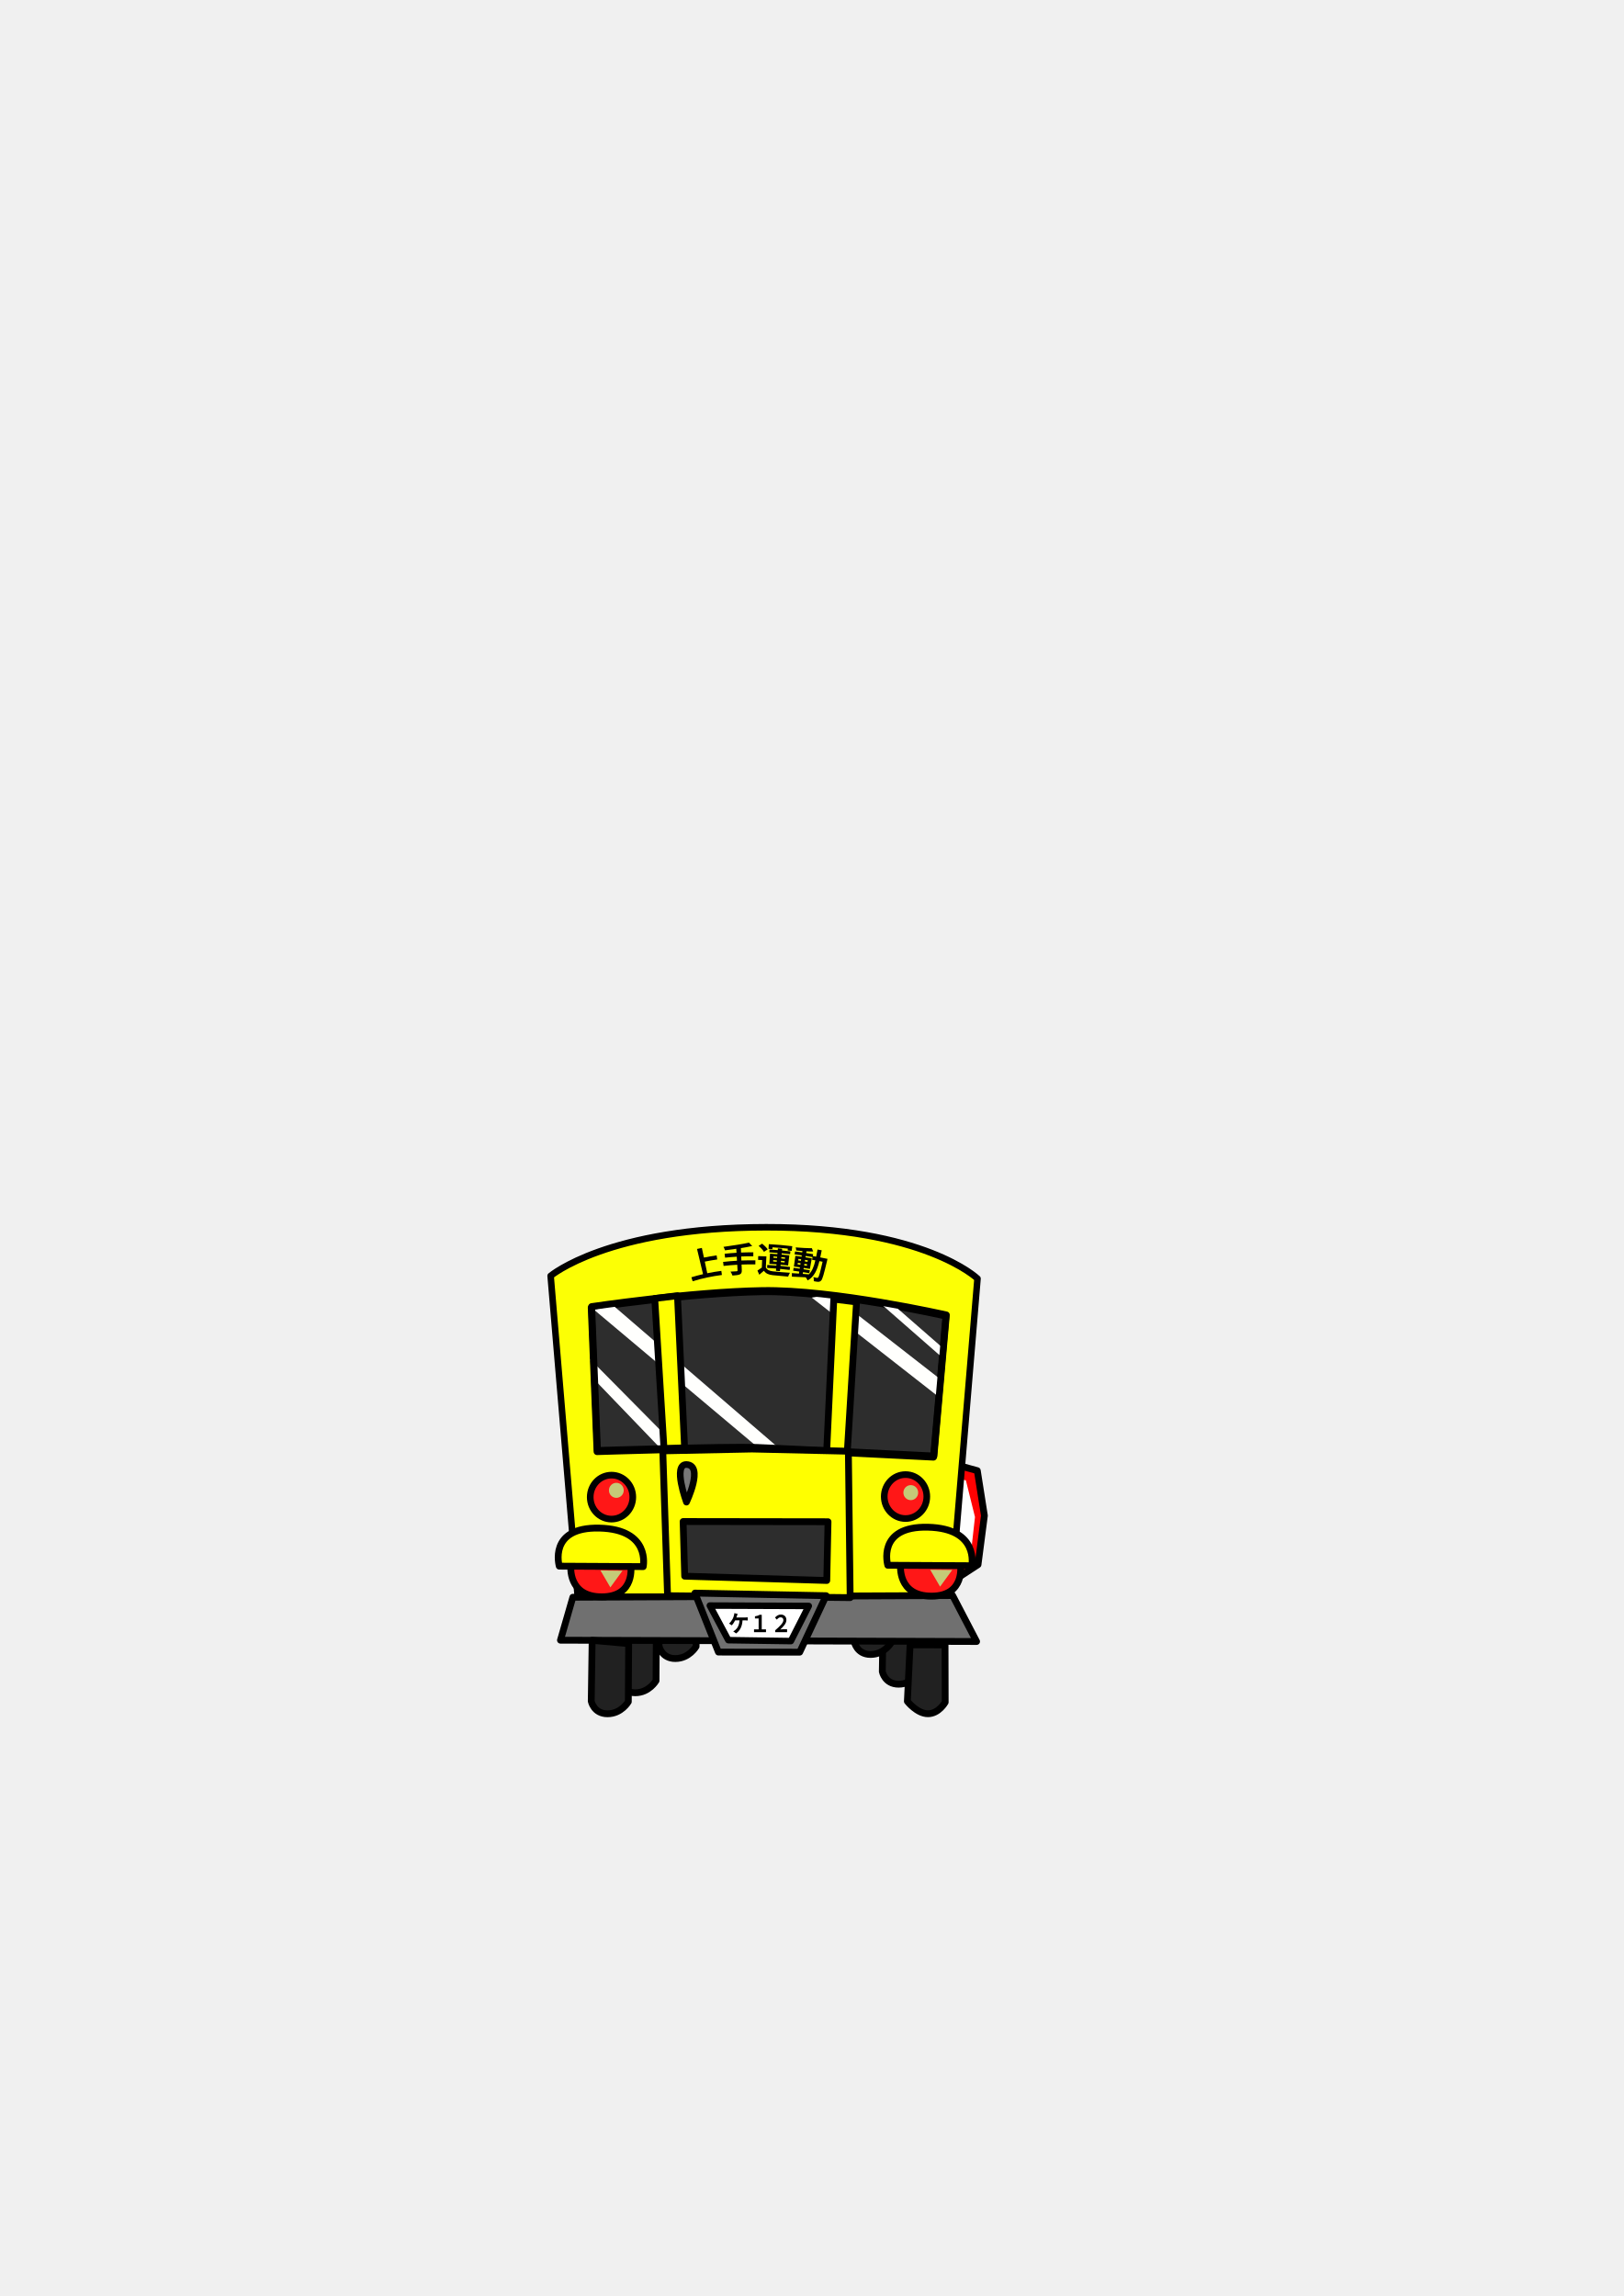
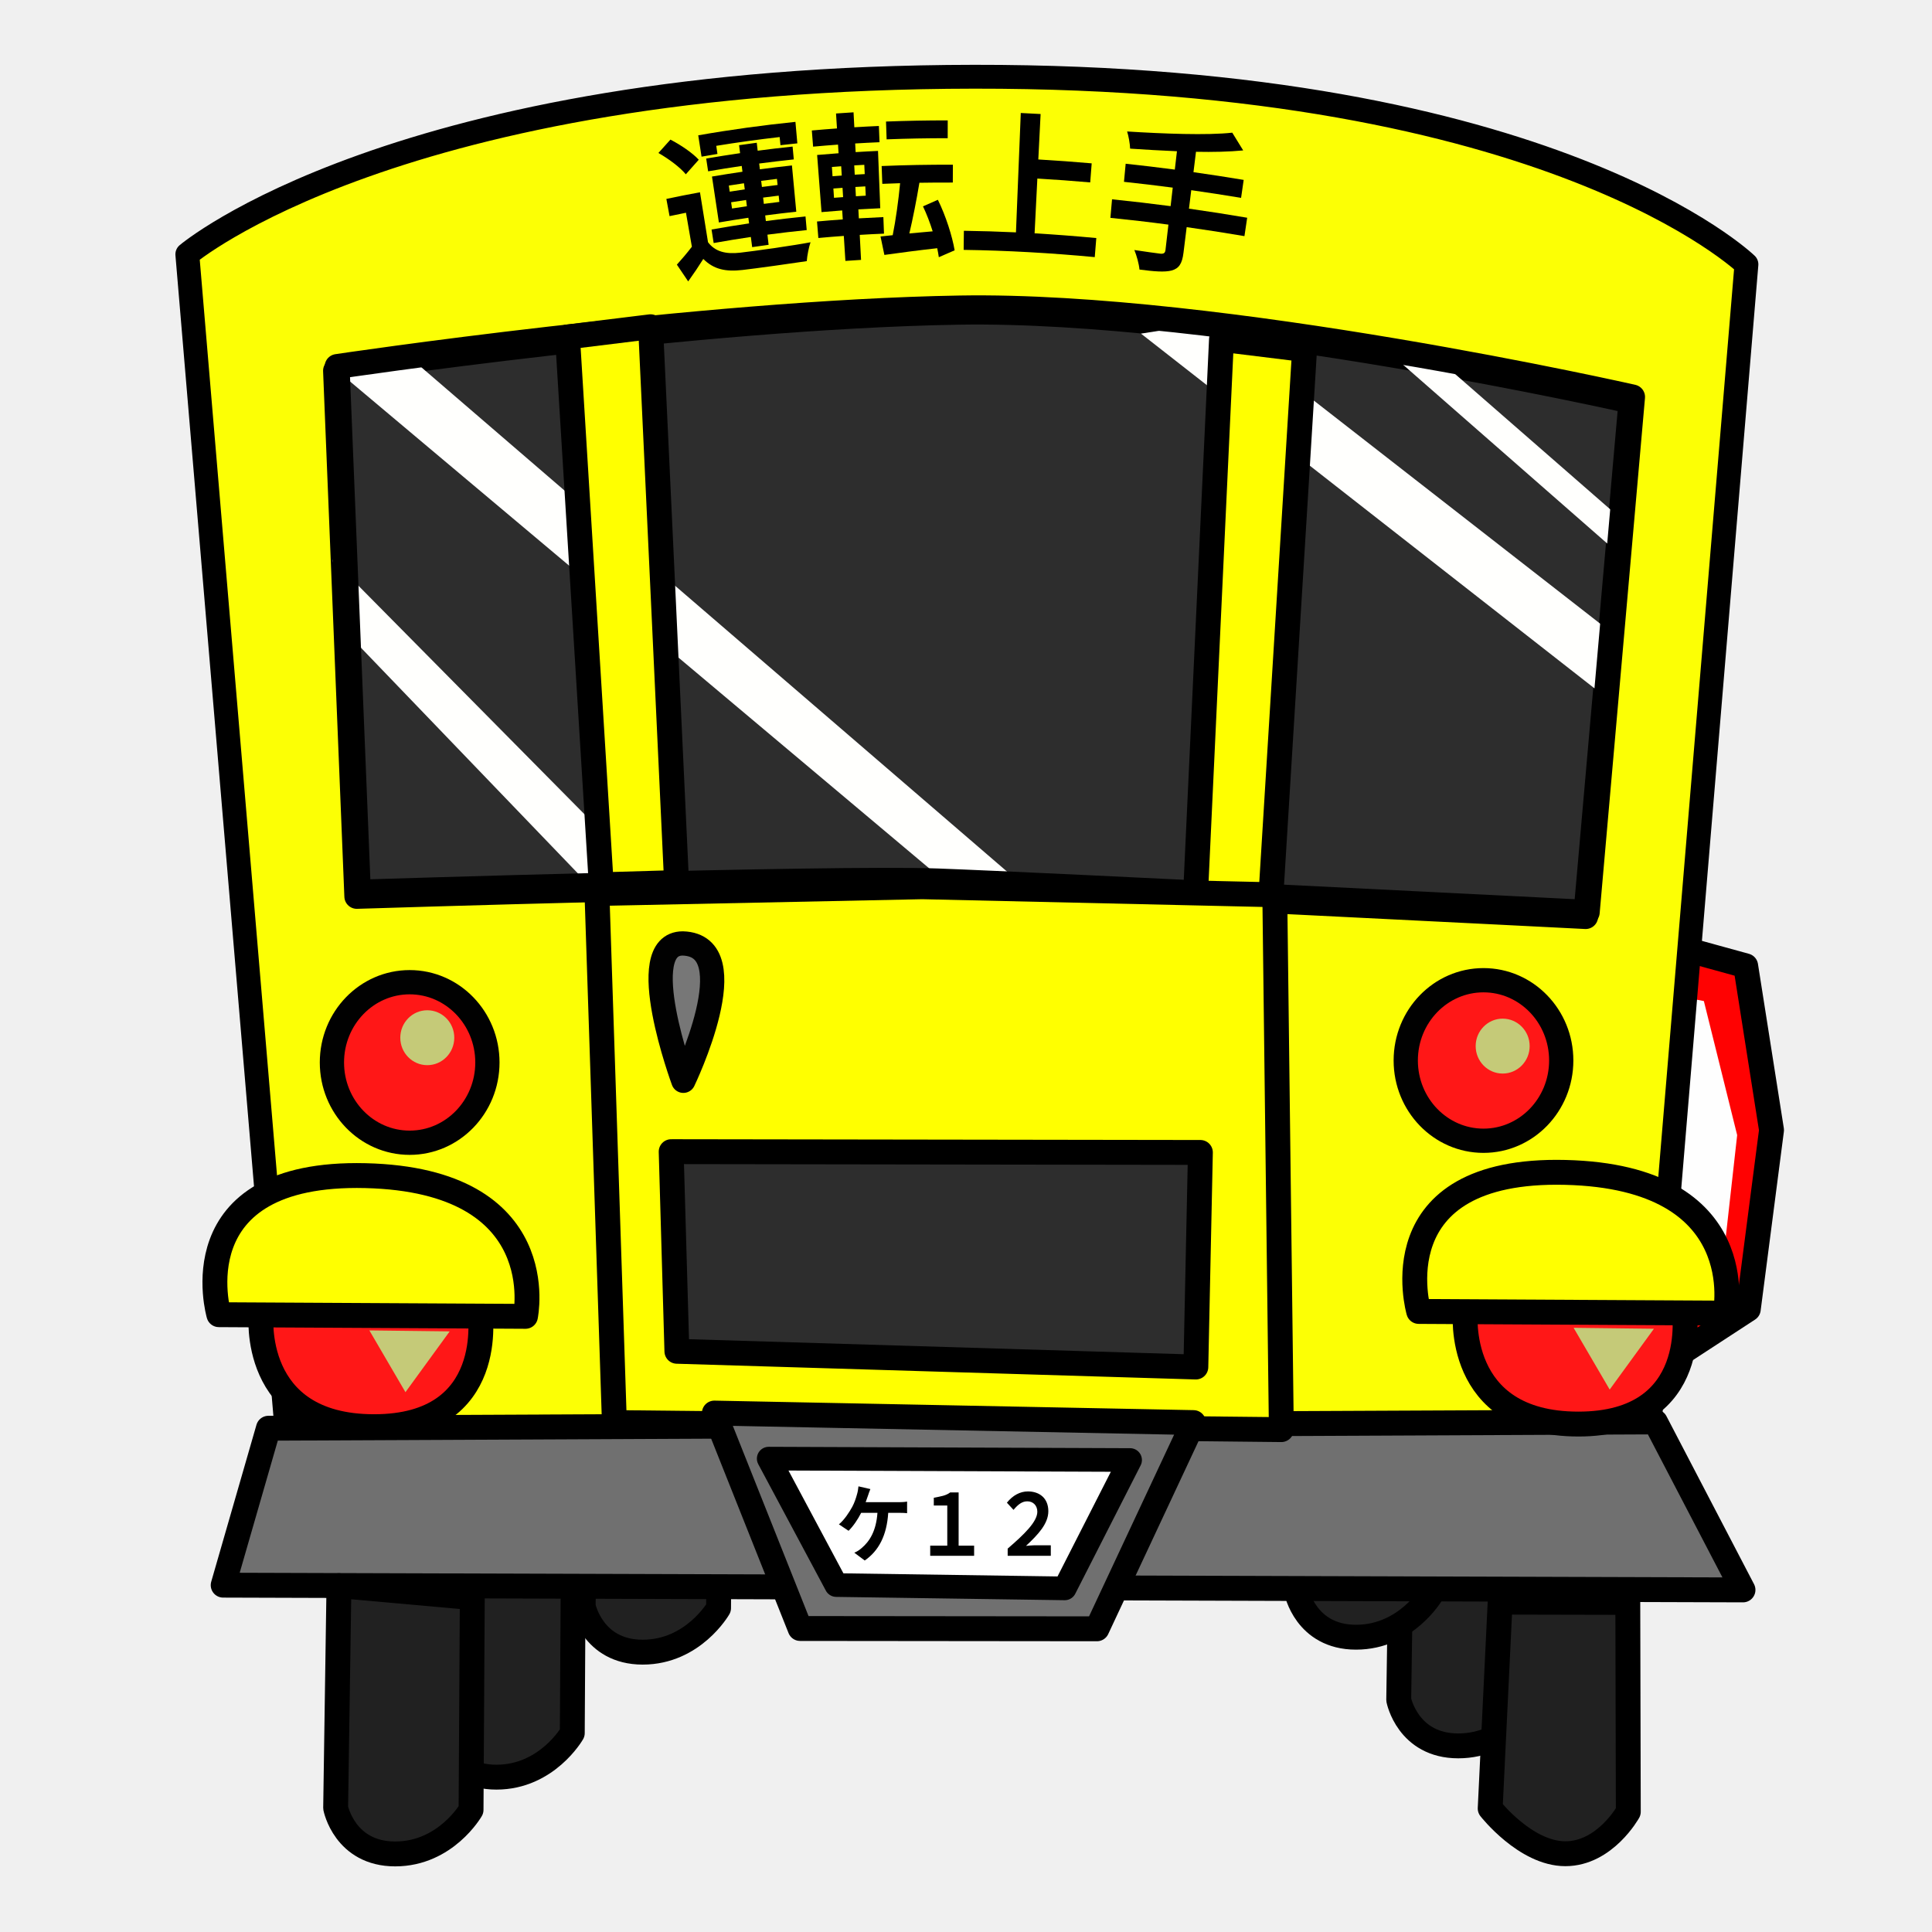
- <svg xmlns="http://www.w3.org/2000/svg" width="210mm" height="297mm" viewBox="0 0 210 297" version="1.1" id="svg5">
+ <svg xmlns="http://www.w3.org/2000/svg" width="256mm" height="256mm" viewBox="0 0 256 256" version="1.1" id="svg5">
  <defs id="defs2">
    </defs>
  <g id="layer1">
-     <g id="g7519" transform="translate(-18.3195,26.34604)">
+     <g id="g7519" transform="matrix(3.741811,0,0,3.741811,-310.2017,-485.2727)">
      <path style="fill:#ff0202;fill-opacity:1;stroke:#000000;stroke-width:0.881;stroke-linecap:round;stroke-linejoin:round;stroke-dasharray:none;stroke-dashoffset:0;stroke-opacity:1;stop-color:#000000" d="m 142.272,163.217 2.447,0.674 0.916,5.817 -0.823,6.341 -3.627,2.365 -5.61,-2.959 -1.35,-2.595 1.179,-7.07 3.309,-3.088 z" id="path7459" />
      <path style="fill:#fefefe;fill-opacity:1;stroke:none;stroke-width:0.881;stroke-linecap:round;stroke-linejoin:round;stroke-dasharray:none;stroke-dashoffset:0;stroke-opacity:1;stop-color:#000000" d="m 139.044,164.332 4.195,0.807 1.179,4.747 -0.592,5.296 -2.707,1.44 -4.61,-2.117 -1.094,-1.853 1.043,-6.201 z" id="path7515" />
    </g>
-     <path style="fill:#212121;fill-opacity:1;stroke:#000000;stroke-width:0.881;stroke-linecap:round;stroke-linejoin:round;stroke-dasharray:none;stroke-dashoffset:0;stroke-opacity:1;stop-color:#000000" d="m 80.17,209.469 -0.117,7.869 c 0,0 0.317,1.63 2.108,1.63 1.792,0 2.687,-1.561 2.687,-1.561 l 0.044,-7.515 z" id="path2722-3" />
-     <path style="fill:#212121;fill-opacity:1;stroke:#000000;stroke-width:0.881;stroke-linecap:round;stroke-linejoin:round;stroke-dasharray:none;stroke-dashoffset:0;stroke-opacity:1;stop-color:#000000" d="m 114.231,208.361 -0.117,7.869 c 0,0 0.317,1.63 2.108,1.63 1.792,0 2.687,-1.561 2.687,-1.561 l 0.044,-7.515 z" id="path2722-3-6" />
-     <path style="fill:#212121;fill-opacity:1;stroke:#000000;stroke-width:0.881;stroke-linecap:round;stroke-linejoin:round;stroke-dasharray:none;stroke-dashoffset:0;stroke-opacity:1;stop-color:#000000" d="m 110.61,204.513 -0.117,7.869 c 0,0 0.317,1.63 2.108,1.63 1.792,0 2.687,-1.561 2.687,-1.561 l 0.044,-7.515 z" id="path2722-3-7" />
-     <path style="fill:#212121;fill-opacity:1;stroke:#000000;stroke-width:0.881;stroke-linecap:round;stroke-linejoin:round;stroke-dasharray:none;stroke-dashoffset:0;stroke-opacity:1;stop-color:#000000" d="m 85.35,205.042 -0.117,7.869 c 0,0 0.317,1.63 2.108,1.63 1.792,0 2.687,-1.561 2.687,-1.561 l 0.044,-7.515 z" id="path2722-3-5" />
-     <path style="fill:#fcff05;fill-opacity:1;stroke:#000000;stroke-width:0.845;stroke-linecap:round;stroke-linejoin:round;stroke-dasharray:none;stroke-dashoffset:0;stroke-opacity:1;stop-color:#000000" d="m 71.215,165.041 c 0,0 7.381,-6.265 27.863,-6.288 20.483,-0.023 27.348,6.644 27.348,6.644 l -3.43,41.08 -48.276,0.108 z" id="path1730" />
-     <path style="fill:#707070;fill-opacity:1;stroke:#000000;stroke-width:0.881;stroke-linecap:round;stroke-linejoin:round;stroke-dasharray:none;stroke-dashoffset:0;stroke-opacity:1;stop-color:#000000" d="m 74.088,206.612 -1.602,5.557 53.82,0.168 -3.101,-5.949 z" id="path2608" />
-     <path style="fill:#212121;fill-opacity:1;stroke:#000000;stroke-width:0.881;stroke-linecap:round;stroke-linejoin:round;stroke-dasharray:none;stroke-dashoffset:0;stroke-opacity:1;stop-color:#000000" d="m 76.585,212.187 -0.117,7.869 c 0,0 0.317,1.63 2.108,1.63 1.792,0 2.687,-1.561 2.687,-1.561 l 0.044,-7.515 z" id="path2722" />
-     <path style="fill:#212121;fill-opacity:1;stroke:#000000;stroke-width:0.881;stroke-linecap:round;stroke-linejoin:round;stroke-dasharray:none;stroke-dashoffset:0;stroke-opacity:1;stop-color:#000000" d="m 117.705,212.771 -0.352,7.306 c 0,0 1.254,1.603 2.662,1.603 1.408,0 2.23,-1.486 2.23,-1.486 l -0.018,-7.413 z" id="path2778" />
-     <path style="fill:#2d2d2d;fill-opacity:1;stroke:#000000;stroke-width:0.881;stroke-linecap:round;stroke-linejoin:round;stroke-dasharray:none;stroke-dashoffset:0;stroke-opacity:1;stop-color:#000000" d="m 76.464,169.166 0.753,18.613 c 0,0 16.721,-0.532 20.507,-0.396 3.786,0.137 23.009,1.111 23.009,1.111 l 1.605,-18.248 c 0,0 -14.562,-3.309 -23.817,-3.152 -9.254,0.156 -22.058,2.073 -22.058,2.073 z" id="path2860" />
-     <path style="fill:#fffffd;fill-opacity:1;stroke:none;stroke-width:0.881;stroke-linecap:round;stroke-linejoin:round;stroke-dasharray:none;stroke-dashoffset:0;stroke-opacity:1;stop-color:#000000" d="m 104.986,167.85 16.318,12.764 0.274,-2.235 -14.032,-10.933 z" id="path2972" />
-     <path style="fill:#fffffd;fill-opacity:1;stroke:none;stroke-width:0.444;stroke-linecap:round;stroke-linejoin:round;stroke-dasharray:none;stroke-dashoffset:0;stroke-opacity:1;stop-color:#000000" d="m 114.229,168.918 7.768,6.803 0.13,-1.191 -6.68,-5.827 z" id="path2972-3" />
-     <path style="fill:#fffffd;fill-opacity:1;stroke:none;stroke-width:0.881;stroke-linecap:round;stroke-linejoin:round;stroke-dasharray:none;stroke-dashoffset:0;stroke-opacity:1;stop-color:#000000" d="m 76.795,169.391 21.345,17.943 2.766,0.136 -21.53,-18.538 z" id="path2972-5" />
-     <path style="fill:#fffffd;fill-opacity:1;stroke:none;stroke-width:0.509;stroke-linecap:round;stroke-linejoin:round;stroke-dasharray:none;stroke-dashoffset:0;stroke-opacity:1;stop-color:#000000" d="m 76.753,178.337 8.559,8.903 2.539,0.23 -11.493,-11.62 z" id="path2972-5-6" />
-     <path style="fill:none;fill-opacity:1;stroke:#000000;stroke-width:0.881;stroke-linecap:round;stroke-linejoin:round;stroke-dasharray:none;stroke-dashoffset:0;stroke-opacity:1;stop-color:#000000" d="m 76.521,169.014 0.753,18.613 c 0,0 16.721,-0.532 20.507,-0.396 3.786,0.137 23.009,1.111 23.009,1.111 l 1.605,-18.248 c 0,0 -14.562,-3.309 -23.817,-3.152 -9.254,0.156 -22.058,2.073 -22.058,2.073 z" id="path2860-2" />
-     <path style="fill:#ff1717;fill-opacity:1;stroke:#000000;stroke-width:0.881;stroke-linecap:round;stroke-linejoin:round;stroke-dasharray:none;stroke-dashoffset:0;stroke-opacity:1;stop-color:#000000" d="m 73.829,202.558 c 0,0 -0.414,3.997 3.998,3.999 4.413,0.002 3.747,-4.08 3.747,-4.08 z" id="path4244" />
-     <path style="fill:#c5ca78;fill-opacity:1;stroke:none;stroke-width:0.881;stroke-linecap:round;stroke-linejoin:round;stroke-dasharray:none;stroke-dashoffset:0;stroke-opacity:1;stop-color:#000000" d="m 78.94,205.335 -1.278,-2.187 2.844,0.034 z" id="path4300" />
-     <path style="fill:#ff1717;fill-opacity:1;stroke:#000000;stroke-width:0.881;stroke-linecap:round;stroke-linejoin:round;stroke-dasharray:none;stroke-dashoffset:0;stroke-opacity:1;stop-color:#000000" d="m 116.474,202.466 c 0,0 -0.414,3.997 3.998,3.999 4.413,0.002 3.747,-4.08 3.747,-4.08 z" id="path4244-1" />
-     <path style="fill:#c5ca78;fill-opacity:1;stroke:none;stroke-width:0.881;stroke-linecap:round;stroke-linejoin:round;stroke-dasharray:none;stroke-dashoffset:0;stroke-opacity:1;stop-color:#000000" d="m 121.584,205.242 -1.278,-2.187 2.844,0.034 z" id="path4300-2" />
-     <g aria-label="上手運動" transform="matrix(1.011293,0,0,0.988833,-0.3210726,1.004974)" id="text6594" style="font-weight:bold;font-size:4.5px;font-family:D050000L;-inkscape-font-specification:'D050000L Bold';stroke-width:0.468;stroke-linecap:round;stroke-linejoin:round;stop-color:#000000" class="UnoptimicedTransforms">
-       <path d="m 89.46,162.367 0.769,3.297 c -0.5,0.118 -0.997,0.254 -1.489,0.408 l 0.159,0.521 c 1.218,-0.385 2.469,-0.652 3.743,-0.822 l -0.072,-0.536 c -0.605,0.081 -1.206,0.183 -1.802,0.308 l -0.317,-1.519 c 0.529,-0.11 1.06,-0.204 1.594,-0.281 l -0.078,-0.535 c -0.544,0.079 -1.086,0.174 -1.626,0.286 l -0.263,-1.261 c -0.206,0.042 -0.412,0.087 -0.617,0.134 z" id="path10781" />
-       <path d="m 92.794,164.063 0.063,0.524 c 0.579,-0.069 1.161,-0.12 1.745,-0.153 l 0.042,0.72 c 0.005,0.089 -0.032,0.123 -0.126,0.133 -0.029,0.002 -0.537,0.033 -0.779,0.045 0.095,0.137 0.211,0.362 0.253,0.513 0.429,-0.029 0.733,-0.058 0.934,-0.149 0.199,-0.094 0.271,-0.24 0.258,-0.558 l -0.029,-0.73 c 0.586,-0.023 1.174,-0.029 1.763,-0.02 l 0.007,-0.53 c -0.598,-0.008 -1.196,-0.001 -1.791,0.022 l -0.021,-0.528 c 0.514,-0.021 1.029,-0.029 1.544,-0.027 l 0.003,-0.517 c -0.523,-0.002 -1.046,0.007 -1.568,0.029 l -0.023,-0.582 c 0.52,-0.08 1.022,-0.17 1.448,-0.273 -0.138,-0.15 -0.277,-0.298 -0.419,-0.446 -0.704,0.184 -2.202,0.398 -3.254,0.557 0.071,0.114 0.159,0.319 0.193,0.456 0.458,-0.067 0.955,-0.135 1.444,-0.205 l 0.03,0.523 c -0.508,0.03 -1.015,0.072 -1.521,0.128 l 0.056,0.511 c 0.497,-0.054 0.996,-0.095 1.495,-0.125 l 0.031,0.527 c -0.594,0.034 -1.187,0.086 -1.777,0.157 z" id="path10783" />
-       <path d="m 97.335,161.97 c 0.265,0.224 0.564,0.544 0.687,0.773 0.159,-0.108 0.319,-0.214 0.48,-0.32 -0.141,-0.227 -0.449,-0.533 -0.723,-0.747 -0.149,0.097 -0.297,0.195 -0.444,0.294 z m 1.305,-0.23 -0.035,0.617 c 0.165,0.009 0.33,0.019 0.494,0.03 l 0.016,-0.234 c 0.655,0.043 1.308,0.103 1.958,0.175 l -0.026,0.234 c 0.173,0.019 0.346,0.04 0.519,0.061 l 0.076,-0.615 c -0.995,-0.123 -1.996,-0.214 -3.002,-0.268 z m -0.307,1.6 c -0.349,-0.018 -0.698,-0.031 -1.048,-0.039 l -0.012,0.499 c 0.171,0.004 0.341,0.009 0.512,0.016 l -0.037,0.985 c -0.185,0.145 -0.39,0.285 -0.56,0.396 0.079,0.18 0.156,0.361 0.233,0.542 0.227,-0.189 0.406,-0.347 0.592,-0.521 0.251,0.364 0.586,0.513 1.104,0.576 0.398,0.048 1.582,0.159 1.996,0.19 0.045,-0.15 0.154,-0.385 0.232,-0.504 -0.52,-0.02 -1.76,-0.134 -2.186,-0.185 -0.445,-0.053 -0.747,-0.2 -0.9,-0.511 0.025,-0.481 0.049,-0.963 0.074,-1.444 z m 0.873,0.488 c 0.154,0.011 0.309,0.024 0.463,0.037 l -0.015,0.18 c -0.154,-0.013 -0.308,-0.025 -0.461,-0.037 0.004,-0.06 0.009,-0.12 0.013,-0.18 z m 0.99,0.085 c 0.16,0.016 0.321,0.032 0.481,0.05 l -0.019,0.18 c -0.16,-0.017 -0.319,-0.034 -0.479,-0.05 z m -0.955,-0.567 c 0.156,0.011 0.313,0.024 0.469,0.037 l -0.015,0.175 c -0.156,-0.013 -0.311,-0.025 -0.467,-0.037 z m 1.002,0.085 c 0.162,0.016 0.324,0.032 0.486,0.05 l -0.019,0.175 c -0.161,-0.018 -0.323,-0.034 -0.484,-0.05 z m -1.797,1.024 -0.022,0.392 c 0.384,0.022 0.769,0.05 1.155,0.083 l -0.025,0.292 c 0.17,0.015 0.34,0.031 0.51,0.048 l 0.029,-0.292 c 0.405,0.04 0.809,0.086 1.214,0.137 l 0.049,-0.39 c -0.408,-0.051 -0.816,-0.097 -1.224,-0.137 l 0.016,-0.162 c 0.32,0.031 0.64,0.066 0.96,0.105 l 0.158,-1.324 c -0.329,-0.039 -0.659,-0.075 -0.989,-0.107 l 0.016,-0.166 c 0.356,0.034 0.711,0.073 1.066,0.116 l 0.044,-0.368 c -0.358,-0.043 -0.716,-0.082 -1.075,-0.116 l 0.022,-0.229 c -0.182,-0.018 -0.364,-0.034 -0.546,-0.049 l -0.02,0.229 c -0.35,-0.029 -0.701,-0.054 -1.052,-0.074 l -0.022,0.369 c 0.348,0.02 0.695,0.045 1.042,0.074 l -0.014,0.166 c -0.315,-0.026 -0.63,-0.05 -0.945,-0.069 l -0.083,1.328 c 0.305,0.019 0.61,0.042 0.915,0.068 l -0.014,0.162 c -0.389,-0.034 -0.778,-0.061 -1.166,-0.084 z" id="path10785" />
-       <path d="m 104.873,162.444 c -0.059,0.311 -0.117,0.621 -0.176,0.932 -0.143,-0.027 -0.287,-0.053 -0.43,-0.078 l 0.043,-0.245 c -0.296,-0.053 -0.593,-0.103 -0.891,-0.152 l 0.036,-0.223 c 0.306,0.018 0.607,0.028 0.86,0.022 -0.057,-0.146 -0.115,-0.293 -0.173,-0.439 -0.516,0.016 -1.378,-0.037 -2.069,-0.098 0.038,0.115 0.071,0.288 0.075,0.402 0.252,0.029 0.521,0.054 0.793,0.077 l -0.027,0.179 c -0.306,-0.046 -0.613,-0.09 -0.921,-0.131 l -0.051,0.386 c 0.305,0.041 0.61,0.084 0.914,0.13 l -0.026,0.174 c -0.263,-0.04 -0.527,-0.078 -0.791,-0.113 l -0.189,1.394 c 0.257,0.035 0.513,0.072 0.769,0.11 l -0.026,0.174 c -0.261,-0.04 -0.523,-0.077 -0.784,-0.112 l -0.051,0.381 c 0.26,0.035 0.519,0.072 0.778,0.111 l -0.04,0.264 c -0.302,-0.023 -0.605,-0.043 -0.906,-0.06 5.2e-4,0.154 8.3e-4,0.307 9.5e-4,0.461 0.543,0.022 1.063,0.046 1.767,0.084 0.097,0.118 0.201,0.29 0.248,0.409 0.833,-0.467 1.216,-1.341 1.505,-2.524 0.136,0.026 0.271,0.053 0.406,0.08 -0.312,1.422 -0.464,1.957 -0.576,2.064 -0.055,0.049 -0.098,0.059 -0.168,0.046 -0.083,-0.016 -0.249,-0.047 -0.434,-0.1 0.057,0.157 0.072,0.385 0.053,0.533 0.207,0.043 0.407,0.082 0.545,0.085 0.149,-0.003 0.262,-0.027 0.388,-0.158 0.18,-0.171 0.348,-0.811 0.77,-2.614 0.013,-0.062 0.049,-0.234 0.049,-0.234 -0.308,-0.065 -0.617,-0.128 -0.926,-0.188 0.063,-0.309 0.126,-0.619 0.189,-0.928 -0.177,-0.035 -0.355,-0.069 -0.533,-0.103 z m -1.856,2.957 c 0.268,0.043 0.536,0.088 0.803,0.134 l 0.067,-0.378 c -0.269,-0.047 -0.539,-0.092 -0.809,-0.136 l 0.028,-0.174 c 0.263,0.042 0.526,0.086 0.789,0.132 l 0.243,-1.384 c -0.269,-0.048 -0.539,-0.093 -0.809,-0.137 l 0.028,-0.174 c 0.294,0.048 0.587,0.097 0.88,0.149 l -0.062,0.351 c 0.139,0.025 0.279,0.05 0.418,0.076 -0.178,0.79 -0.403,1.403 -0.832,1.829 -0.26,-0.022 -0.521,-0.043 -0.781,-0.062 z m -0.665,-1.217 c 0.116,0.017 0.232,0.034 0.348,0.051 l -0.03,0.201 c -0.115,-0.017 -0.231,-0.035 -0.347,-0.051 z m 0.84,0.128 c 0.117,0.019 0.234,0.038 0.351,0.058 l -0.034,0.201 c -0.117,-0.019 -0.233,-0.039 -0.35,-0.057 z m -0.765,-0.647 c 0.117,0.017 0.234,0.034 0.351,0.052 l -0.03,0.201 c -0.117,-0.018 -0.233,-0.035 -0.35,-0.052 z m 0.848,0.13 c 0.118,0.019 0.237,0.038 0.355,0.058 l -0.034,0.201 c -0.118,-0.02 -0.236,-0.039 -0.353,-0.058 z" id="path10787" />
+     <path style="fill:#212121;fill-opacity:1;stroke:#000000;stroke-width:3.297;stroke-linecap:round;stroke-linejoin:round;stroke-dasharray:none;stroke-dashoffset:0;stroke-opacity:1;stop-color:#000000" d="m 58.327,199.938 -0.438,29.445 c 0,0 1.185,6.1 7.889,6.1 6.704,0 10.053,-5.842 10.053,-5.842 l 0.164,-28.121 z" id="path2722-3" />
+     <path style="fill:#212121;fill-opacity:1;stroke:#000000;stroke-width:3.297;stroke-linecap:round;stroke-linejoin:round;stroke-dasharray:none;stroke-dashoffset:0;stroke-opacity:1;stop-color:#000000" d="m 185.776,195.793 -0.438,29.445 c 0,0 1.185,6.1 7.889,6.1 6.704,0 10.053,-5.842 10.053,-5.842 l 0.164,-28.121 z" id="path2722-3-6" />
+     <path style="fill:#212121;fill-opacity:1;stroke:#000000;stroke-width:3.297;stroke-linecap:round;stroke-linejoin:round;stroke-dasharray:none;stroke-dashoffset:0;stroke-opacity:1;stop-color:#000000" d="m 172.229,181.393 -0.438,29.445 c 0,0 1.185,6.1 7.889,6.1 6.704,0 10.053,-5.842 10.053,-5.842 l 0.164,-28.121 z" id="path2722-3-7" />
+     <path style="fill:#212121;fill-opacity:1;stroke:#000000;stroke-width:3.297;stroke-linecap:round;stroke-linejoin:round;stroke-dasharray:none;stroke-dashoffset:0;stroke-opacity:1;stop-color:#000000" d="m 77.71,183.374 -0.438,29.445 c 0,0 1.185,6.1 7.889,6.1 6.704,0 10.053,-5.842 10.053,-5.842 l 0.164,-28.121 z" id="path2722-3-5" />
+     <path style="fill:#fcff05;fill-opacity:1;stroke:#000000;stroke-width:3.16;stroke-linecap:round;stroke-linejoin:round;stroke-dasharray:none;stroke-dashoffset:0;stroke-opacity:1;stop-color:#000000" d="m 24.821,33.697 c 0,0 27.617,-23.442 104.259,-23.529 76.642,-0.087 102.332,24.862 102.332,24.862 L 218.579,188.741 37.94,189.143 Z" id="path1730" />
+     <path style="fill:#707070;fill-opacity:1;stroke:#000000;stroke-width:3.297;stroke-linecap:round;stroke-linejoin:round;stroke-dasharray:none;stroke-dashoffset:0;stroke-opacity:1;stop-color:#000000" d="m 35.568,189.248 -5.996,20.794 201.384,0.629 -11.605,-22.26 z" id="path2608" />
+     <path style="fill:#212121;fill-opacity:1;stroke:#000000;stroke-width:3.297;stroke-linecap:round;stroke-linejoin:round;stroke-dasharray:none;stroke-dashoffset:0;stroke-opacity:1;stop-color:#000000" d="m 44.913,210.11 -0.438,29.445 c 0,0 1.185,6.1 7.889,6.1 6.704,0 10.053,-5.842 10.053,-5.842 l 0.164,-28.121 z" id="path2722" />
+     <path style="fill:#212121;fill-opacity:1;stroke:#000000;stroke-width:3.297;stroke-linecap:round;stroke-linejoin:round;stroke-dasharray:none;stroke-dashoffset:0;stroke-opacity:1;stop-color:#000000" d="m 198.776,212.292 -1.319,27.339 c 0,0 4.692,5.997 9.959,5.997 5.267,0 8.343,-5.561 8.343,-5.561 l -0.066,-27.738 z" id="path2778" />
+     <path style="fill:#2d2d2d;fill-opacity:1;stroke:#000000;stroke-width:3.297;stroke-linecap:round;stroke-linejoin:round;stroke-dasharray:none;stroke-dashoffset:0;stroke-opacity:1;stop-color:#000000" d="m 44.459,49.131 2.819,69.645 c 0,0 62.569,-1.992 76.734,-1.481 14.165,0.511 86.094,4.156 86.094,4.156 l 6.006,-68.282 c 0,0 -54.49,-12.38 -89.118,-11.795 -34.628,0.585 -82.536,7.757 -82.536,7.757 z" id="path2860" />
+     <path style="fill:#fffffd;fill-opacity:1;stroke:none;stroke-width:3.297;stroke-linecap:round;stroke-linejoin:round;stroke-dasharray:none;stroke-dashoffset:0;stroke-opacity:1;stop-color:#000000" d="m 151.186,44.207 61.058,47.759 1.025,-8.362 -52.506,-40.909 z" id="path2972" />
+     <path style="fill:#fffffd;fill-opacity:1;stroke:none;stroke-width:1.661;stroke-linecap:round;stroke-linejoin:round;stroke-dasharray:none;stroke-dashoffset:0;stroke-opacity:1;stop-color:#000000" d="m 185.77,48.203 29.068,25.455 0.488,-4.457 -24.996,-21.804 z" id="path2972-3" />
+     <path style="fill:#fffffd;fill-opacity:1;stroke:none;stroke-width:3.297;stroke-linecap:round;stroke-linejoin:round;stroke-dasharray:none;stroke-dashoffset:0;stroke-opacity:1;stop-color:#000000" d="m 45.698,49.973 79.87,67.141 10.349,0.51 -80.561,-69.367 z" id="path2972-5" />
+     <path style="fill:#fffffd;fill-opacity:1;stroke:none;stroke-width:1.905;stroke-linecap:round;stroke-linejoin:round;stroke-dasharray:none;stroke-dashoffset:0;stroke-opacity:1;stop-color:#000000" d="m 45.543,83.45 32.026,33.315 9.502,0.86 -43.006,-43.479 z" id="path2972-5-6" />
+     <path style="fill:none;fill-opacity:1;stroke:#000000;stroke-width:3.297;stroke-linecap:round;stroke-linejoin:round;stroke-dasharray:none;stroke-dashoffset:0;stroke-opacity:1;stop-color:#000000" d="m 44.673,48.563 2.819,69.645 c 0,0 62.569,-1.992 76.734,-1.481 14.165,0.511 86.094,4.156 86.094,4.156 l 6.006,-68.282 c 0,0 -54.49,-12.38 -89.118,-11.795 -34.628,0.585 -82.536,7.757 -82.536,7.757 z" id="path2860-2" />
+     <path style="fill:#ff1717;fill-opacity:1;stroke:#000000;stroke-width:3.297;stroke-linecap:round;stroke-linejoin:round;stroke-dasharray:none;stroke-dashoffset:0;stroke-opacity:1;stop-color:#000000" d="m 34.602,174.08 c 0,0 -1.55,14.956 14.961,14.963 16.512,0.007 14.021,-15.265 14.021,-15.265 z" id="path4244" />
+     <path style="fill:#c5ca78;fill-opacity:1;stroke:none;stroke-width:3.297;stroke-linecap:round;stroke-linejoin:round;stroke-dasharray:none;stroke-dashoffset:0;stroke-opacity:1;stop-color:#000000" d="m 53.724,184.47 -4.781,-8.183 10.642,0.128 z" id="path4300" />
+     <path style="fill:#ff1717;fill-opacity:1;stroke:#000000;stroke-width:3.297;stroke-linecap:round;stroke-linejoin:round;stroke-dasharray:none;stroke-dashoffset:0;stroke-opacity:1;stop-color:#000000" d="m 194.17,173.733 c 0,0 -1.55,14.956 14.961,14.963 16.512,0.007 14.021,-15.265 14.021,-15.265 z" id="path4244-1" />
+     <path style="fill:#c5ca78;fill-opacity:1;stroke:none;stroke-width:3.297;stroke-linecap:round;stroke-linejoin:round;stroke-dasharray:none;stroke-dashoffset:0;stroke-opacity:1;stop-color:#000000" d="m 213.291,184.124 -4.781,-8.183 10.642,0.128 z" id="path4300-2" />
+     <path style="fill:#ffff00;fill-opacity:1;stroke:#000000;stroke-width:3.297;stroke-linecap:round;stroke-linejoin:round;stroke-dasharray:none;stroke-dashoffset:0;stroke-opacity:1;stop-color:#000000" d="m 29.002,174.203 c 0,0 -5.557,-19.028 19.426,-18.425 24.983,0.603 21.199,18.645 21.199,18.645 z" id="path4107" />
+     <path style="fill:#ffff00;fill-opacity:1;stroke:#000000;stroke-width:3.297;stroke-linecap:round;stroke-linejoin:round;stroke-dasharray:none;stroke-dashoffset:0;stroke-opacity:1;stop-color:#000000" d="m 187.988,173.774 c 0,0 -5.557,-19.028 19.426,-18.425 24.983,0.603 21.199,18.645 21.199,18.645 z" id="path4107-9" />
+     <path style="fill:#ffff00;fill-opacity:1;stroke:#000000;stroke-width:3.297;stroke-linecap:round;stroke-linejoin:round;stroke-dasharray:none;stroke-dashoffset:0;stroke-opacity:1;stop-color:#000000" d="M 79.671,117.235 75.196,44.65 86.205,43.295 89.649,116.943 Z" id="path9199" />
+     <path style="fill:#ffff00;fill-opacity:1;stroke:#000000;stroke-width:3.297;stroke-linecap:round;stroke-linejoin:round;stroke-dasharray:none;stroke-dashoffset:0;stroke-opacity:1;stop-color:#000000" d="m 168.387,118.907 4.475,-72.584 -11.009,-1.355 -3.444,73.648 z" id="path9199-7" />
+     <path style="fill:#ffff00;fill-opacity:1;stroke:#000000;stroke-width:3.297;stroke-linecap:round;stroke-linejoin:round;stroke-dasharray:none;stroke-dashoffset:0;stroke-opacity:1;stop-color:#000000" d="m 79.1,118.396 2.31,70.102 88.375,0.935 -0.869,-70.87 -46.704,-1.062 z" id="path9228" />
+     <path style="fill:#2d2d2d;fill-opacity:1;stroke:#000000;stroke-width:3.297;stroke-linecap:round;stroke-linejoin:round;stroke-dasharray:none;stroke-dashoffset:0;stroke-opacity:1;stop-color:#000000" d="m 88.934,152.601 0.758,26.452 68.764,2.085 0.602,-28.434 z" id="path9956" />
+     <path style="fill:#777777;fill-opacity:1;stroke:#010101;stroke-width:3.214;stroke-linecap:round;stroke-linejoin:round;stroke-dasharray:none;stroke-dashoffset:0;stroke-opacity:1;stop-color:#000000" d="m 90.471,125.011 c -6.649,0 0.077,18.199 0.077,18.199 0,0 8.648,-17.939 -0.077,-18.199 z" id="path9958" />
+     <ellipse style="fill:#ff1717;fill-opacity:1;stroke:#010101;stroke-width:3.214;stroke-linecap:round;stroke-linejoin:round;stroke-dasharray:none;stroke-dashoffset:0;stroke-opacity:1;stop-color:#000000" id="path10284" cx="54.282" cy="140.783" rx="10.301" ry="10.636" />
+     <ellipse style="fill:#ff1717;fill-opacity:1;stroke:#010101;stroke-width:3.214;stroke-linecap:round;stroke-linejoin:round;stroke-dasharray:none;stroke-dashoffset:0;stroke-opacity:1;stop-color:#000000" id="path10284-9" cx="196.57" cy="140.52" rx="10.301" ry="10.636" />
+     <ellipse style="fill:#c5ca78;fill-opacity:1;stroke:none;stroke-width:3.214;stroke-linecap:round;stroke-linejoin:round;stroke-dasharray:none;stroke-dashoffset:0;stroke-opacity:1;stop-color:#000000" id="path10641" cx="56.617" cy="137.502" rx="3.577" ry="3.638" />
+     <ellipse style="fill:#c5ca78;fill-opacity:1;stroke:none;stroke-width:3.214;stroke-linecap:round;stroke-linejoin:round;stroke-dasharray:none;stroke-dashoffset:0;stroke-opacity:1;stop-color:#000000" id="path10641-3" cx="199.111" cy="138.614" rx="3.577" ry="3.638" />
+     <path style="fill:#707070;fill-opacity:1;stroke:#000000;stroke-width:3.297;stroke-linecap:round;stroke-linejoin:round;stroke-dasharray:none;stroke-dashoffset:0;stroke-opacity:1;stop-color:#000000" d="m 94.656,187.238 63.489,1.261 -12.793,27.326 -39.334,-0.04 z" id="path2664" />
+     <path style="fill:#ffffff;fill-opacity:1;stroke:#000000;stroke-width:3.134;stroke-linecap:round;stroke-linejoin:round;stroke-dasharray:none;stroke-dashoffset:0;stroke-opacity:1;stop-color:#000000" d="m 101.858,193.276 47.886,0.184 -8.662,17.009 -30.271,-0.44 z" id="path2666" />
+     <text xml:space="preserve" style="font-weight:bold;font-size:10.762px;font-family:D050000L;-inkscape-font-specification:'D050000L Bold';fill:#000000;fill-opacity:1;stroke:none;stroke-width:1.12;stroke-linecap:round;stroke-linejoin:round;stroke-dasharray:none;stroke-dashoffset:0;stroke-opacity:1;stop-color:#000000" x="116.254" y="196.354" id="text6650" transform="scale(0.9524824,1.049888)">
+       <tspan id="tspan6648" style="stroke-width:1.12" x="116.254" y="196.354">ケ１２</tspan>
+     </text>
+     <g aria-label="運転上手" transform="matrix(3.619665,0,0,3.868078,-245.4658,-543.1254)" id="text430" style="font-weight:bold;font-size:5.408px;font-family:D050000L;-inkscape-font-specification:'D050000L Bold';stroke-width:0.549;stroke-linecap:round;stroke-linejoin:round;stop-color:#000000" class="UnoptimicedTransforms">
+       <path d="m 91.918,145.653 c 0.367,0.195 0.799,0.494 1.002,0.73 0.156,-0.167 0.315,-0.334 0.474,-0.499 -0.223,-0.229 -0.662,-0.509 -1.037,-0.689 -0.148,0.152 -0.294,0.305 -0.44,0.458 z m 1.457,-0.604 0.121,0.73 c 0.194,-0.032 0.388,-0.063 0.582,-0.093 l -0.043,-0.278 c 0.772,-0.118 1.545,-0.218 2.32,-0.301 l 0.03,0.279 c 0.206,-0.022 0.412,-0.043 0.618,-0.063 l -0.07,-0.736 c -1.188,0.113 -2.375,0.266 -3.559,0.461 z m 0.063,1.95 c -0.411,0.07 -0.821,0.146 -1.23,0.228 l 0.117,0.589 c 0.2,-0.04 0.4,-0.079 0.601,-0.116 l 0.216,1.164 c -0.178,0.219 -0.379,0.437 -0.549,0.614 0.139,0.191 0.277,0.382 0.414,0.574 0.216,-0.282 0.383,-0.516 0.553,-0.769 0.388,0.36 0.816,0.442 1.433,0.378 0.434,-0.045 1.909,-0.238 2.355,-0.303 0.013,-0.187 0.078,-0.489 0.138,-0.647 -0.586,0.107 -2.086,0.306 -2.574,0.357 -0.53,0.057 -0.92,-0.035 -1.179,-0.358 -0.098,-0.57 -0.196,-1.139 -0.294,-1.709 z m 1.142,0.342 c 0.182,-0.027 0.365,-0.053 0.547,-0.078 l 0.029,0.214 c -0.182,0.025 -0.363,0.051 -0.545,0.078 -0.011,-0.071 -0.021,-0.142 -0.032,-0.214 z m 1.17,-0.16 c 0.19,-0.024 0.38,-0.046 0.57,-0.067 l 0.024,0.215 c -0.189,0.021 -0.379,0.044 -0.568,0.067 z m -1.255,-0.412 c 0.184,-0.027 0.369,-0.054 0.554,-0.079 l 0.029,0.209 c -0.184,0.025 -0.368,0.051 -0.551,0.079 z m 1.184,-0.161 c 0.192,-0.024 0.384,-0.046 0.577,-0.068 l 0.024,0.209 c -0.192,0.021 -0.383,0.044 -0.574,0.068 z m -1.817,1.666 0.078,0.464 c 0.452,-0.076 0.906,-0.145 1.361,-0.208 l 0.048,0.348 c 0.201,-0.028 0.401,-0.054 0.602,-0.079 l -0.043,-0.348 c 0.478,-0.059 0.958,-0.112 1.438,-0.157 l -0.044,-0.467 c -0.485,0.046 -0.969,0.098 -1.452,0.158 l -0.024,-0.193 c 0.379,-0.047 0.758,-0.09 1.138,-0.128 l -0.159,-1.584 c -0.392,0.039 -0.783,0.083 -1.174,0.132 l -0.025,-0.198 c 0.422,-0.052 0.844,-0.099 1.267,-0.141 l -0.044,-0.44 c -0.426,0.042 -0.852,0.089 -1.278,0.142 l -0.034,-0.273 c -0.216,0.027 -0.432,0.055 -0.647,0.084 l 0.037,0.273 c -0.414,0.057 -0.828,0.118 -1.241,0.185 l 0.071,0.437 c 0.409,-0.066 0.819,-0.128 1.23,-0.184 l 0.027,0.198 c -0.372,0.051 -0.744,0.106 -1.116,0.165 l 0.253,1.573 c 0.359,-0.058 0.719,-0.111 1.079,-0.161 l 0.026,0.193 c -0.459,0.063 -0.917,0.133 -1.375,0.21 z" style="stroke-width:0.549" id="path1045" />
+       <path d="m 100.249,144.576 0.022,0.61 c 0.745,-0.027 1.491,-0.04 2.236,-0.039 l 0.001,-0.611 c -0.753,-5.6e-4 -1.506,0.013 -2.259,0.04 z m 1.353,2.905 c 0.133,0.258 0.258,0.564 0.355,0.856 -0.285,0.022 -0.57,0.046 -0.854,0.072 0.124,-0.488 0.264,-1.146 0.368,-1.736 0.408,-0.006 0.815,-0.009 1.223,-0.007 l 0.003,-0.611 c -0.87,-0.004 -1.74,0.011 -2.608,0.045 l 0.024,0.61 c 0.217,-0.009 0.434,-0.016 0.652,-0.022 -0.059,0.586 -0.163,1.284 -0.271,1.781 -0.149,0.014 -0.297,0.029 -0.446,0.044 0.048,0.211 0.095,0.421 0.141,0.632 0.575,-0.075 1.197,-0.153 1.934,-0.23 0.027,0.108 0.043,0.216 0.059,0.308 0.192,-0.08 0.385,-0.159 0.579,-0.236 -0.086,-0.48 -0.324,-1.183 -0.614,-1.731 -0.183,0.075 -0.365,0.15 -0.546,0.226 z m -3.875,-1.761 0.161,1.958 c 0.252,-0.021 0.504,-0.04 0.757,-0.057 l 0.021,0.307 c -0.315,0.021 -0.629,0.045 -0.943,0.072 l 0.049,0.565 c 0.31,-0.027 0.621,-0.051 0.932,-0.071 l 0.058,0.856 c 0.191,-0.013 0.382,-0.025 0.573,-0.035 l -0.048,-0.857 c 0.296,-0.017 0.592,-0.031 0.888,-0.042 l -0.023,-0.567 c -0.3,0.012 -0.599,0.026 -0.898,0.043 l -0.017,-0.307 c 0.267,-0.015 0.534,-0.028 0.801,-0.039 l -0.082,-1.964 c -0.273,0.011 -0.546,0.025 -0.819,0.041 l -0.017,-0.296 c 0.297,-0.017 0.594,-0.031 0.891,-0.043 l -0.023,-0.556 c -0.3,0.012 -0.6,0.027 -0.899,0.044 l -0.029,-0.512 c -0.214,0.012 -0.427,0.026 -0.641,0.04 l 0.035,0.512 c -0.307,0.021 -0.614,0.044 -0.921,0.07 l 0.047,0.554 c 0.304,-0.026 0.608,-0.049 0.912,-0.07 l 0.02,0.296 c -0.262,0.018 -0.524,0.037 -0.785,0.059 z m 0.595,1.15 c 0.112,-0.008 0.224,-0.016 0.335,-0.023 l 0.021,0.318 c -0.111,0.007 -0.222,0.015 -0.333,0.023 z m 0.806,-0.053 c 0.121,-0.007 0.242,-0.014 0.363,-0.02 l 0.016,0.318 c -0.12,0.006 -0.241,0.013 -0.361,0.02 -0.006,-0.106 -0.012,-0.212 -0.018,-0.318 z m -0.86,-0.685 c 0.113,-0.008 0.227,-0.016 0.34,-0.024 l 0.021,0.318 c -0.113,0.008 -0.225,0.015 -0.338,0.024 z m 0.818,-0.054 c 0.123,-0.007 0.245,-0.014 0.368,-0.02 l 0.016,0.318 c -0.122,0.006 -0.244,0.013 -0.366,0.02 0,0 -0.018,-0.318 -0.018,-0.318 z" style="stroke-width:0.549" id="path1047" />
+       <path d="m 105.182,144.285 -0.176,4.087 c -0.636,-0.028 -1.272,-0.046 -1.907,-0.054 l -0.008,0.654 c 1.596,0.021 3.198,0.107 4.799,0.248 l 0.057,-0.653 c -0.753,-0.066 -1.506,-0.121 -2.259,-0.162 l 0.101,-1.876 c 0.646,0.035 1.291,0.079 1.935,0.132 l 0.054,-0.653 c -0.651,-0.053 -1.302,-0.098 -1.954,-0.133 l 0.084,-1.557 c -0.242,-0.013 -0.485,-0.024 -0.728,-0.035 z" style="stroke-width:0.549" id="path1049" />
+       <path d="m 108.523,147.239 -0.06,0.636 c 0.709,0.067 1.417,0.144 2.124,0.232 l -0.107,0.865 c -0.013,0.108 -0.065,0.139 -0.182,0.131 -0.106,-0.013 -0.59,-0.071 -0.958,-0.126 0.082,0.184 0.171,0.481 0.187,0.669 0.534,0.065 0.915,0.097 1.18,0.032 0.264,-0.07 0.382,-0.229 0.432,-0.61 l 0.116,-0.875 c 0.706,0.093 1.412,0.196 2.115,0.308 l 0.1,-0.63 c -0.709,-0.113 -1.419,-0.217 -2.131,-0.311 l 0.084,-0.633 c 0.609,0.081 1.217,0.169 1.824,0.263 l 0.095,-0.615 c -0.611,-0.095 -1.224,-0.184 -1.838,-0.265 l 0.092,-0.698 c 0.62,0.012 1.214,-5.8e-4 1.728,-0.047 -0.132,-0.203 -0.266,-0.406 -0.4,-0.608 -0.914,0.096 -2.535,0.036 -3.849,-0.041 0.053,0.153 0.104,0.418 0.11,0.588 0.535,0.033 1.143,0.067 1.714,0.089 l -0.078,0.629 c -0.599,-0.074 -1.198,-0.141 -1.799,-0.201 l -0.062,0.62 c 0.596,0.059 1.191,0.126 1.785,0.199 l -0.078,0.634 c -0.713,-0.088 -1.427,-0.166 -2.142,-0.234 z" style="stroke-width:0.549" id="path1051" />
    </g>
-     <path style="fill:#ffff00;fill-opacity:1;stroke:#000000;stroke-width:0.881;stroke-linecap:round;stroke-linejoin:round;stroke-dasharray:none;stroke-dashoffset:0;stroke-opacity:1;stop-color:#000000" d="m 72.333,202.591 c 0,0 -1.485,-5.085 5.192,-4.924 6.677,0.161 5.665,4.983 5.665,4.983 z" id="path4107" />
-     <path style="fill:#ffff00;fill-opacity:1;stroke:#000000;stroke-width:0.881;stroke-linecap:round;stroke-linejoin:round;stroke-dasharray:none;stroke-dashoffset:0;stroke-opacity:1;stop-color:#000000" d="m 114.822,202.476 c 0,0 -1.485,-5.085 5.192,-4.924 6.677,0.161 5.665,4.983 5.665,4.983 z" id="path4107-9" />
-     <path style="fill:#ffff00;fill-opacity:1;stroke:#000000;stroke-width:0.881;stroke-linecap:round;stroke-linejoin:round;stroke-dasharray:none;stroke-dashoffset:0;stroke-opacity:1;stop-color:#000000" d="m 85.874,187.366 -1.196,-19.398 2.942,-0.362 0.92,19.682 z" id="path9199" />
-     <path style="fill:#ffff00;fill-opacity:1;stroke:#000000;stroke-width:0.881;stroke-linecap:round;stroke-linejoin:round;stroke-dasharray:none;stroke-dashoffset:0;stroke-opacity:1;stop-color:#000000" d="m 109.584,187.813 1.196,-19.398 -2.942,-0.362 -0.92,19.682 z" id="path9199-7" />
-     <path style="fill:#ffff00;fill-opacity:1;stroke:#000000;stroke-width:0.881;stroke-linecap:round;stroke-linejoin:round;stroke-dasharray:none;stroke-dashoffset:0;stroke-opacity:1;stop-color:#000000" d="m 85.721,187.677 0.617,18.735 23.618,0.25 -0.232,-18.94 -12.482,-0.284 z" id="path9228" />
-     <path style="fill:#2d2d2d;fill-opacity:1;stroke:#000000;stroke-width:0.881;stroke-linecap:round;stroke-linejoin:round;stroke-dasharray:none;stroke-dashoffset:0;stroke-opacity:1;stop-color:#000000" d="m 88.35,196.818 0.203,7.069 18.377,0.557 0.161,-7.599 z" id="path9956" />
-     <path style="fill:#777777;fill-opacity:1;stroke:#010101;stroke-width:0.859;stroke-linecap:round;stroke-linejoin:round;stroke-dasharray:none;stroke-dashoffset:0;stroke-opacity:1;stop-color:#000000" d="m 88.76,189.444 c -1.777,0 0.021,4.864 0.021,4.864 0,0 2.311,-4.794 -0.021,-4.864 z" id="path9958" />
-     <ellipse style="fill:#ff1717;fill-opacity:1;stroke:#010101;stroke-width:0.859;stroke-linecap:round;stroke-linejoin:round;stroke-dasharray:none;stroke-dashoffset:0;stroke-opacity:1;stop-color:#000000" id="path10284" cx="79.089" cy="193.66" rx="2.753" ry="2.842" />
-     <ellipse style="fill:#ff1717;fill-opacity:1;stroke:#010101;stroke-width:0.859;stroke-linecap:round;stroke-linejoin:round;stroke-dasharray:none;stroke-dashoffset:0;stroke-opacity:1;stop-color:#000000" id="path10284-9" cx="117.115" cy="193.589" rx="2.753" ry="2.842" />
-     <ellipse style="fill:#c5ca78;fill-opacity:1;stroke:none;stroke-width:0.859;stroke-linecap:round;stroke-linejoin:round;stroke-dasharray:none;stroke-dashoffset:0;stroke-opacity:1;stop-color:#000000" id="path10641" cx="79.713" cy="192.783" rx="0.956" ry="0.972" />
-     <ellipse style="fill:#c5ca78;fill-opacity:1;stroke:none;stroke-width:0.859;stroke-linecap:round;stroke-linejoin:round;stroke-dasharray:none;stroke-dashoffset:0;stroke-opacity:1;stop-color:#000000" id="path10641-3" cx="117.794" cy="193.08" rx="0.956" ry="0.972" />
-     <path style="fill:#707070;fill-opacity:1;stroke:#000000;stroke-width:0.881;stroke-linecap:round;stroke-linejoin:round;stroke-dasharray:none;stroke-dashoffset:0;stroke-opacity:1;stop-color:#000000" d="m 89.879,206.075 16.968,0.337 -3.419,7.303 -10.512,-0.011 z" id="path2664" />
-     <path style="fill:#ffffff;fill-opacity:1;stroke:#000000;stroke-width:0.838;stroke-linecap:round;stroke-linejoin:round;stroke-dasharray:none;stroke-dashoffset:0;stroke-opacity:1;stop-color:#000000" d="m 91.804,207.688 12.798,0.049 -2.315,4.546 -8.09,-0.118 z" id="path2666" />
-     <text xml:space="preserve" style="font-weight:bold;font-size:2.876px;font-family:D050000L;-inkscape-font-specification:'D050000L Bold';fill:#000000;fill-opacity:1;stroke:none;stroke-width:0.299;stroke-linecap:round;stroke-linejoin:round;stroke-dasharray:none;stroke-dashoffset:0;stroke-opacity:1;stop-color:#000000" x="98.873" y="201.097" id="text6650" transform="scale(0.9524824,1.049888)">
-       <tspan id="tspan6648" style="stroke-width:0.299" x="98.873" y="201.097">ケ１２</tspan>
-     </text>
  </g>
</svg>
